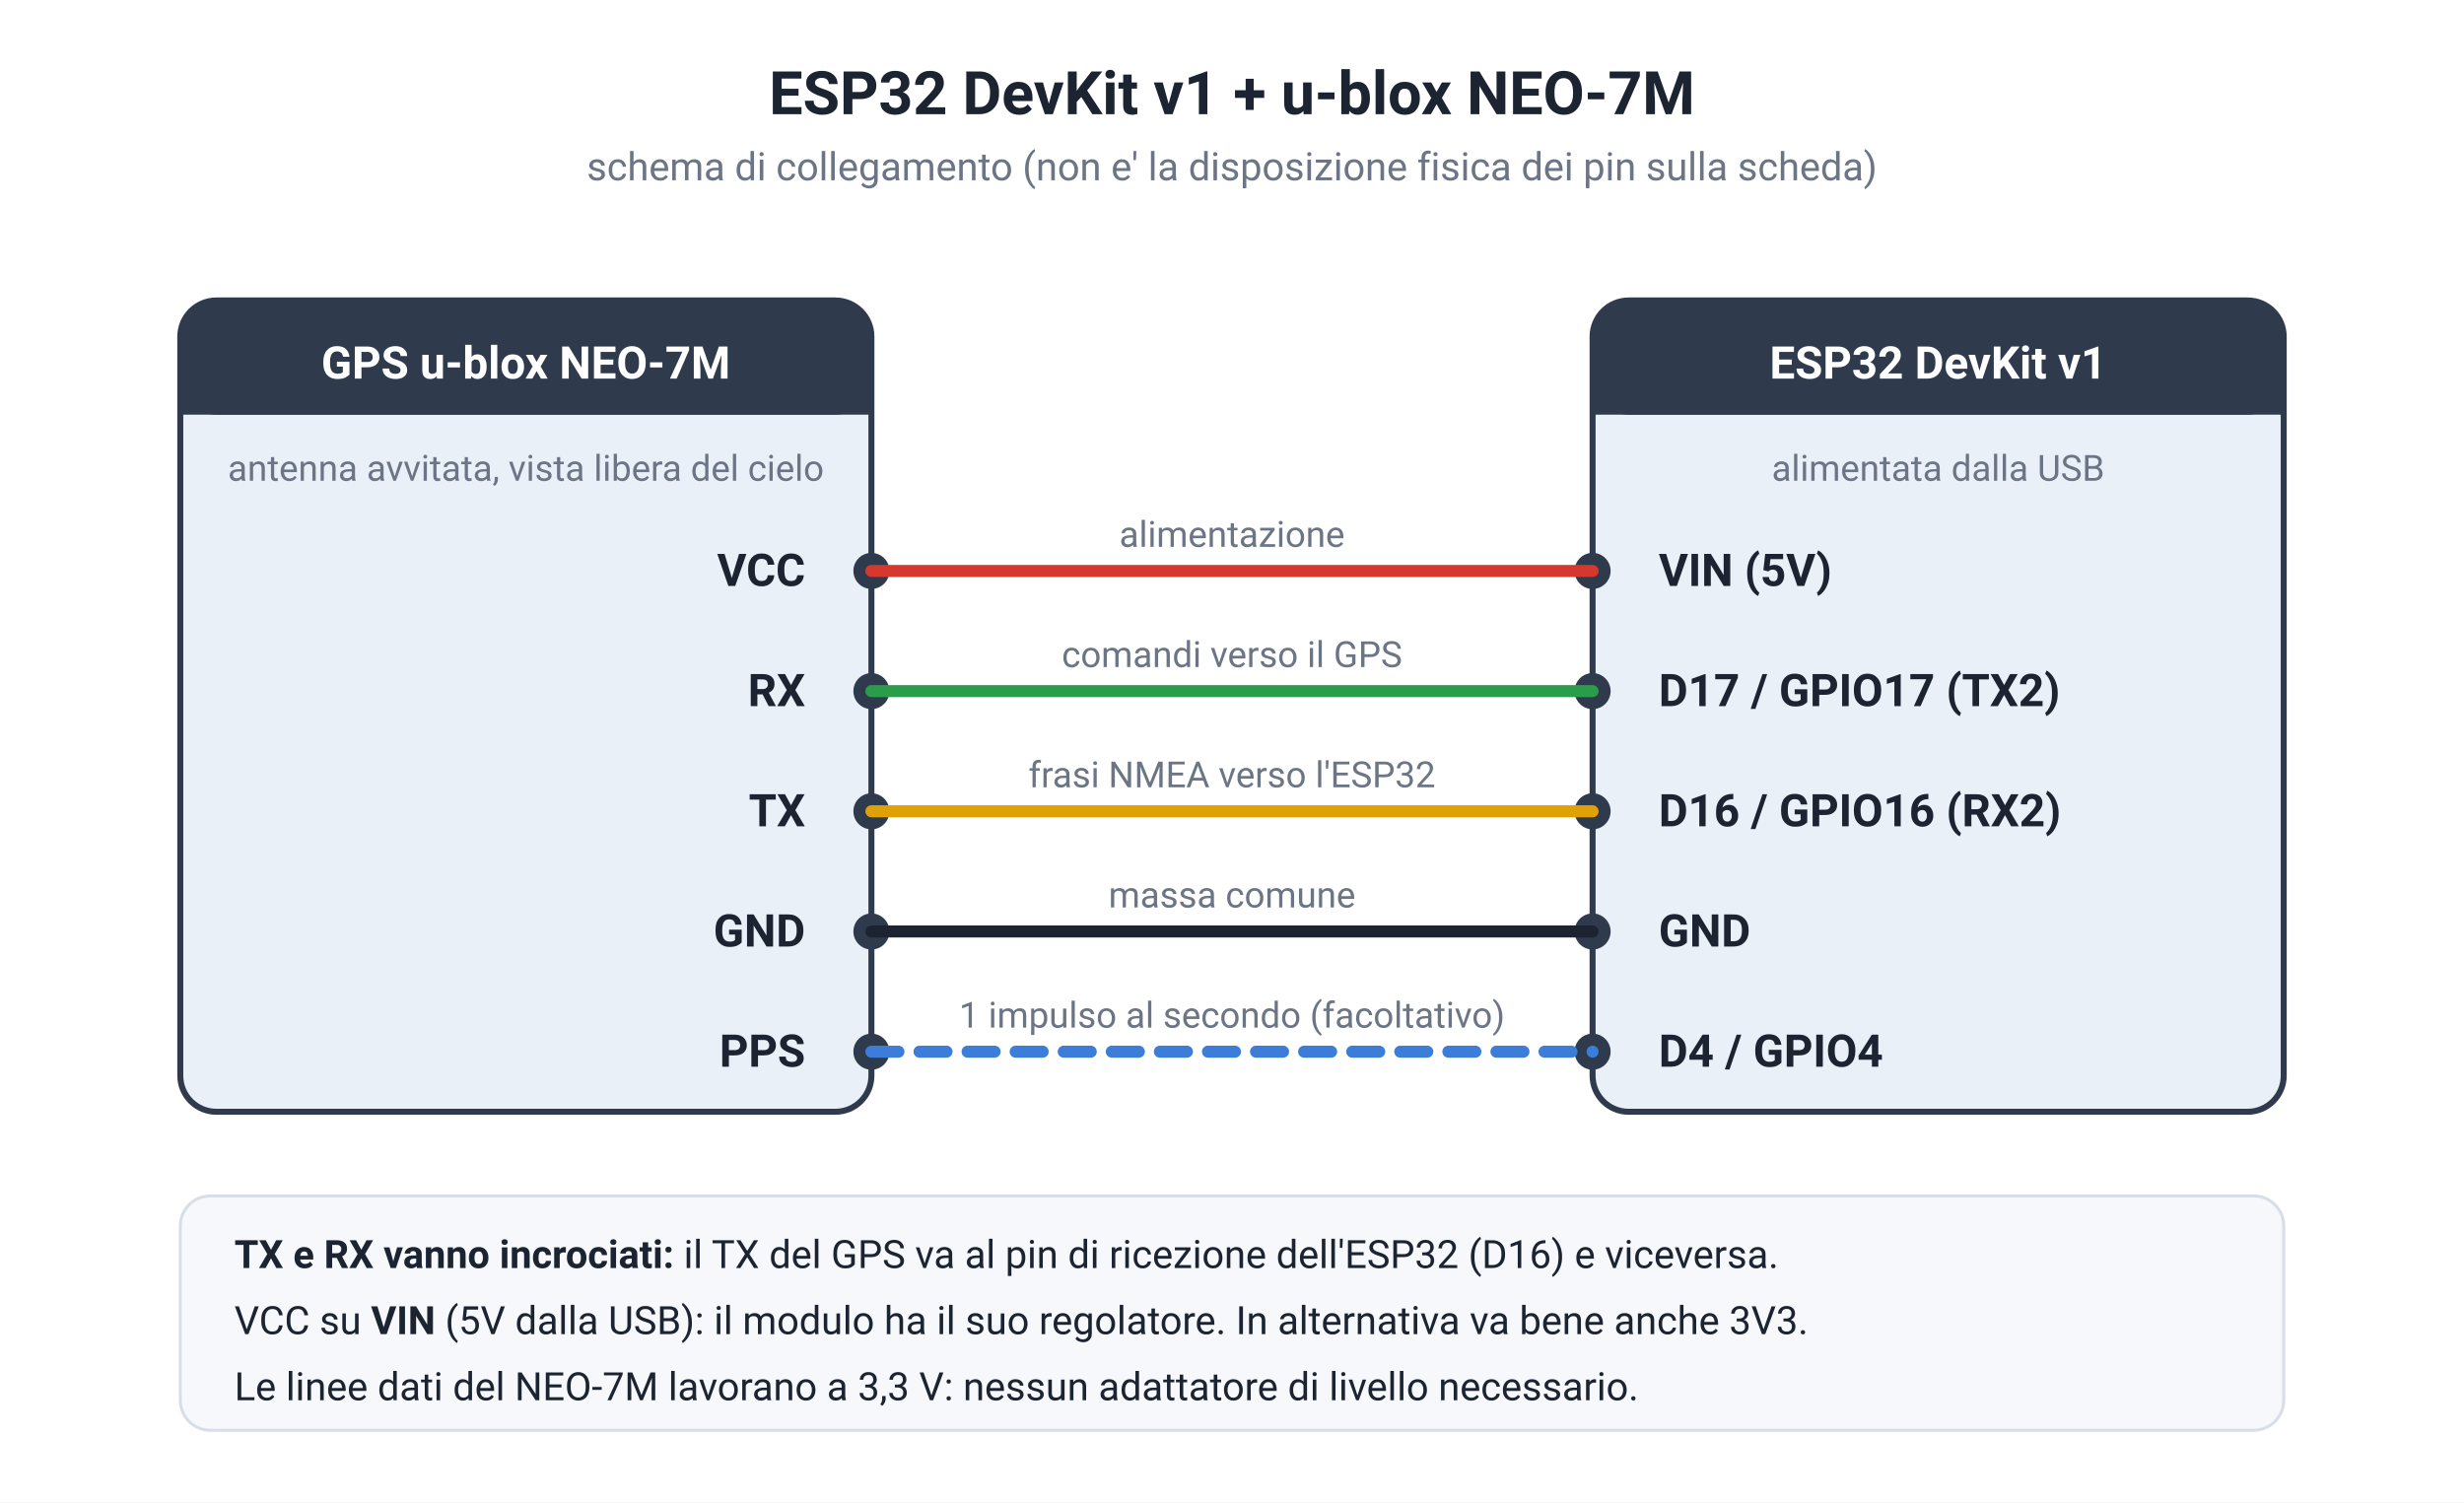
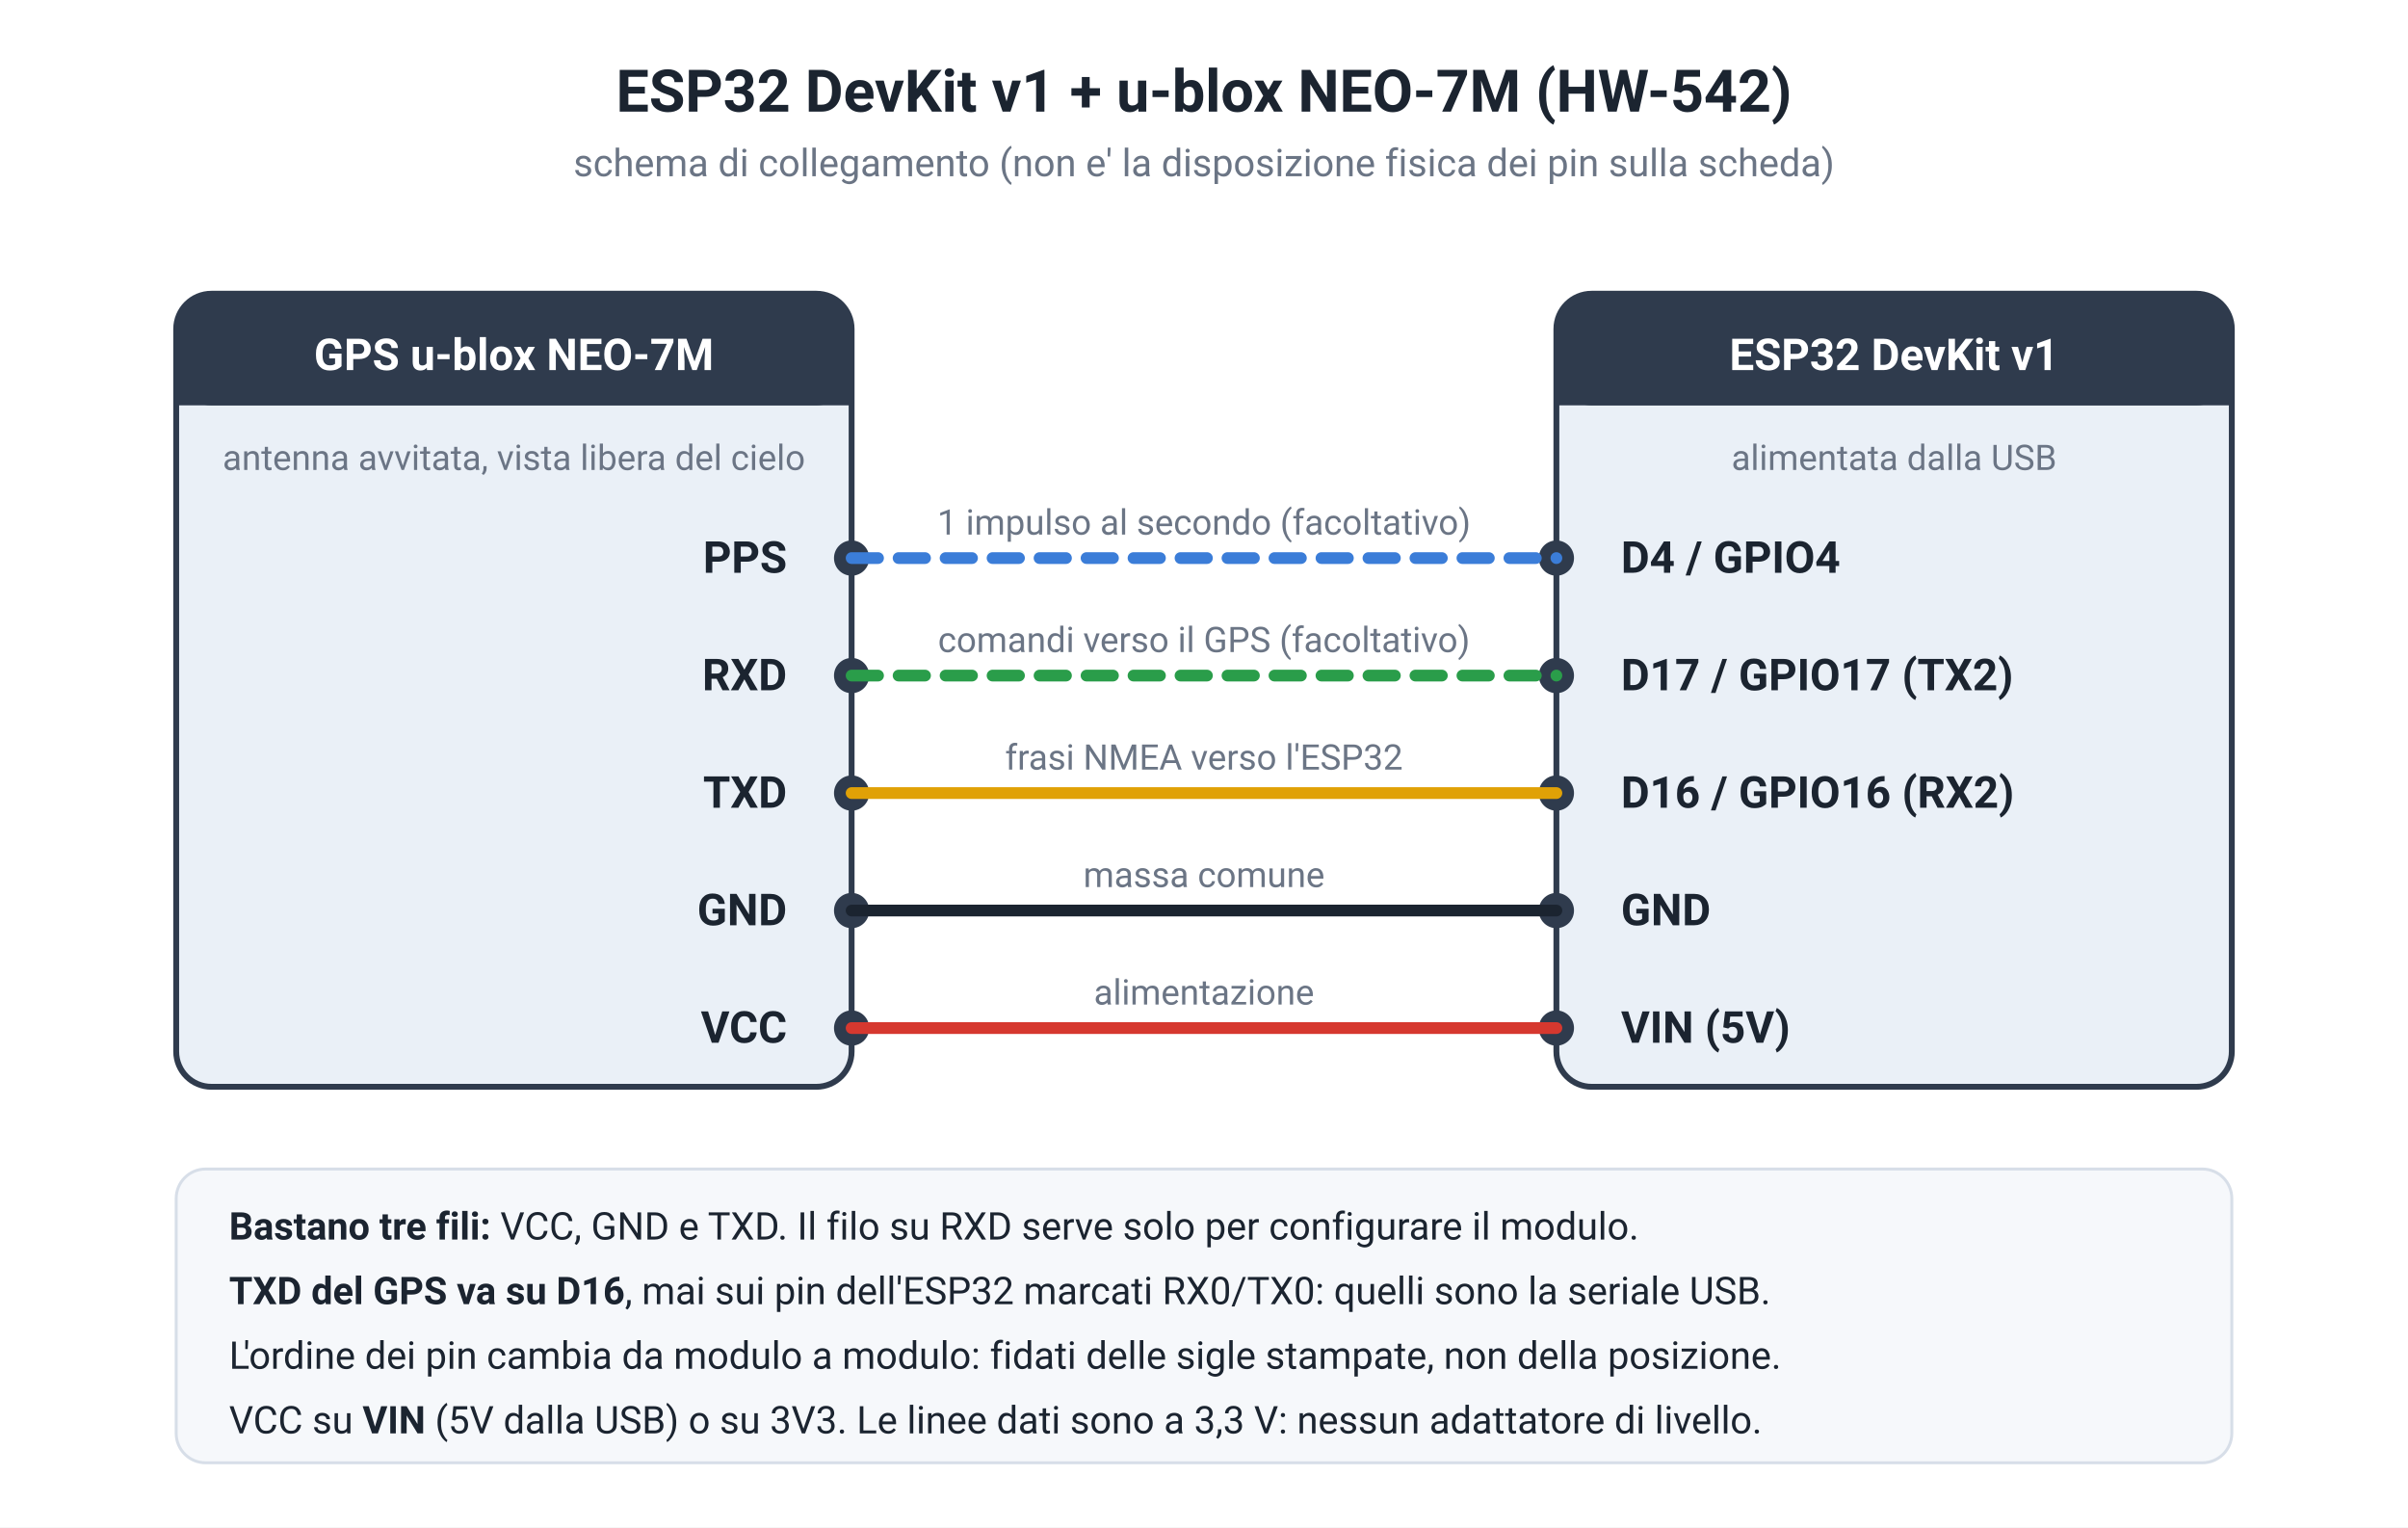
- <svg xmlns="http://www.w3.org/2000/svg" viewBox="0 0 820 500" width="820" height="500" font-family="system-ui, -apple-system, 'Segoe UI', Roboto, sans-serif">
-   <rect width="820" height="500" fill="#ffffff" />
-   <text x="410" y="38" text-anchor="middle" font-size="20" font-weight="600" fill="#1b2430">ESP32 DevKit v1 + u-blox NEO-7M</text>
+ <svg xmlns="http://www.w3.org/2000/svg" viewBox="0 0 820 520" width="820" height="520" font-family="system-ui, -apple-system, 'Segoe UI', Roboto, sans-serif">
+   <rect width="820" height="520" fill="#ffffff" />
+   <text x="410" y="38" text-anchor="middle" font-size="20" font-weight="600" fill="#1b2430">ESP32 DevKit v1 + u-blox NEO-7M (HW-542)</text>
  <text x="410" y="60" text-anchor="middle" font-size="13" fill="#6b7585">schema di collegamento (non e' la disposizione fisica dei pin sulla scheda)</text>
  <rect x="60" y="100" width="230" height="270" rx="12" fill="#eaf0f7" stroke="#2f3b4d" stroke-width="2" />
  <rect x="60" y="100" width="230" height="38" rx="12" fill="#2f3b4d" />
  <rect x="60" y="126" width="230" height="12" fill="#2f3b4d" />
  <text x="175" y="126" text-anchor="middle" font-size="15" font-weight="600" fill="#ffffff">GPS u-blox NEO-7M</text>
  <text x="175" y="160" text-anchor="middle" font-size="12" fill="#6b7585">antenna avvitata, vista libera del cielo</text>
  <g font-size="15" font-weight="600" fill="#1b2430" text-anchor="end">
-     <text x="268" y="195">VCC</text>
-     <text x="268" y="235">RX</text>
-     <text x="268" y="275">TX</text>
+     <text x="268" y="195">PPS</text>
+     <text x="268" y="235">RXD</text>
+     <text x="268" y="275">TXD</text>
    <text x="268" y="315">GND</text>
-     <text x="268" y="355">PPS</text>
+     <text x="268" y="355">VCC</text>
  </g>
  <g fill="#2f3b4d">
    <circle cx="290" cy="190" r="6" />
    <circle cx="290" cy="230" r="6" />
    <circle cx="290" cy="270" r="6" />
    <circle cx="290" cy="310" r="6" />
    <circle cx="290" cy="350" r="6" />
  </g>
  <rect x="530" y="100" width="230" height="270" rx="12" fill="#eaf0f7" stroke="#2f3b4d" stroke-width="2" />
  <rect x="530" y="100" width="230" height="38" rx="12" fill="#2f3b4d" />
  <rect x="530" y="126" width="230" height="12" fill="#2f3b4d" />
  <text x="645" y="126" text-anchor="middle" font-size="15" font-weight="600" fill="#ffffff">ESP32 DevKit v1</text>
  <text x="645" y="160" text-anchor="middle" font-size="12" fill="#6b7585">alimentata dalla USB</text>
  <g font-size="15" font-weight="600" fill="#1b2430" text-anchor="start">
-     <text x="552" y="195">VIN (5V)</text>
+     <text x="552" y="195">D4 / GPIO4</text>
    <text x="552" y="235">D17 / GPIO17 (TX2)</text>
    <text x="552" y="275">D16 / GPIO16 (RX2)</text>
    <text x="552" y="315">GND</text>
-     <text x="552" y="355">D4 / GPIO4</text>
+     <text x="552" y="355">VIN (5V)</text>
  </g>
  <g fill="#2f3b4d">
    <circle cx="530" cy="190" r="6" />
    <circle cx="530" cy="230" r="6" />
    <circle cx="530" cy="270" r="6" />
    <circle cx="530" cy="310" r="6" />
    <circle cx="530" cy="350" r="6" />
  </g>
  <g fill="none" stroke-width="4" stroke-linecap="round">
-     <path d="M290 190 C 370 190, 450 190, 530 190" stroke="#d6382f" />
-     <path d="M290 230 C 370 230, 450 230, 530 230" stroke="#2a9d4a" />
+     <path d="M290 190 C 370 190, 450 190, 530 190" stroke="#3b7dd8" stroke-dasharray="9 7" />
+     <path d="M290 230 C 370 230, 450 230, 530 230" stroke="#2a9d4a" stroke-dasharray="9 7" />
    <path d="M290 270 C 370 270, 450 270, 530 270" stroke="#e0a106" />
    <path d="M290 310 C 370 310, 450 310, 530 310" stroke="#1b2430" />
-     <path d="M290 350 C 370 350, 450 350, 530 350" stroke="#3b7dd8" stroke-dasharray="9 7" />
+     <path d="M290 350 C 370 350, 450 350, 530 350" stroke="#d6382f" />
  </g>
  <g font-size="12" fill="#6b7585" text-anchor="middle">
-     <text x="410" y="182">alimentazione</text>
-     <text x="410" y="222">comandi verso il GPS</text>
+     <text x="410" y="182">1 impulso al secondo (facoltativo)</text>
+     <text x="410" y="222">comandi verso il GPS (facoltativo)</text>
    <text x="410" y="262">frasi NMEA verso l'ESP32</text>
    <text x="410" y="302">massa comune</text>
-     <text x="410" y="342">1 impulso al secondo (facoltativo)</text>
+     <text x="410" y="342">alimentazione</text>
  </g>
-   <rect x="60" y="398" width="700" height="78" rx="10" fill="#f6f8fb" stroke="#d7dee8" />
+   <rect x="60" y="398" width="700" height="100" rx="10" fill="#f6f8fb" stroke="#d7dee8" />
  <g font-size="13" fill="#1b2430">
    <text x="78" y="422">
-       <tspan font-weight="600">TX e RX vanno incrociati:</tspan> il TX del GPS va al pin di ricezione dell'ESP32 (D16) e viceversa.</text>
-     <text x="78" y="444">VCC su <tspan font-weight="600">VIN</tspan> (5V dalla USB): il modulo ha il suo regolatore. In alternativa va bene anche 3V3.</text>
-     <text x="78" y="466">Le linee dati del NEO-7M lavorano a 3,3 V: nessun adattatore di livello necessario.</text>
+       <tspan font-weight="600">Bastano tre fili:</tspan> VCC, GND e TXD. Il filo su RXD serve solo per configurare il modulo.</text>
+     <text x="78" y="444">
+       <tspan font-weight="600">TXD del GPS va su D16</tspan>, mai sui pin dell'ESP32 marcati RX0/TX0: quelli sono la seriale USB.</text>
+     <text x="78" y="466">L'ordine dei pin cambia da modulo a modulo: fidati delle sigle stampate, non della posizione.</text>
+     <text x="78" y="488">VCC su <tspan font-weight="600">VIN</tspan> (5V dalla USB) o su 3V3. Le linee dati sono a 3,3 V: nessun adattatore di livello.</text>
  </g>
</svg>
